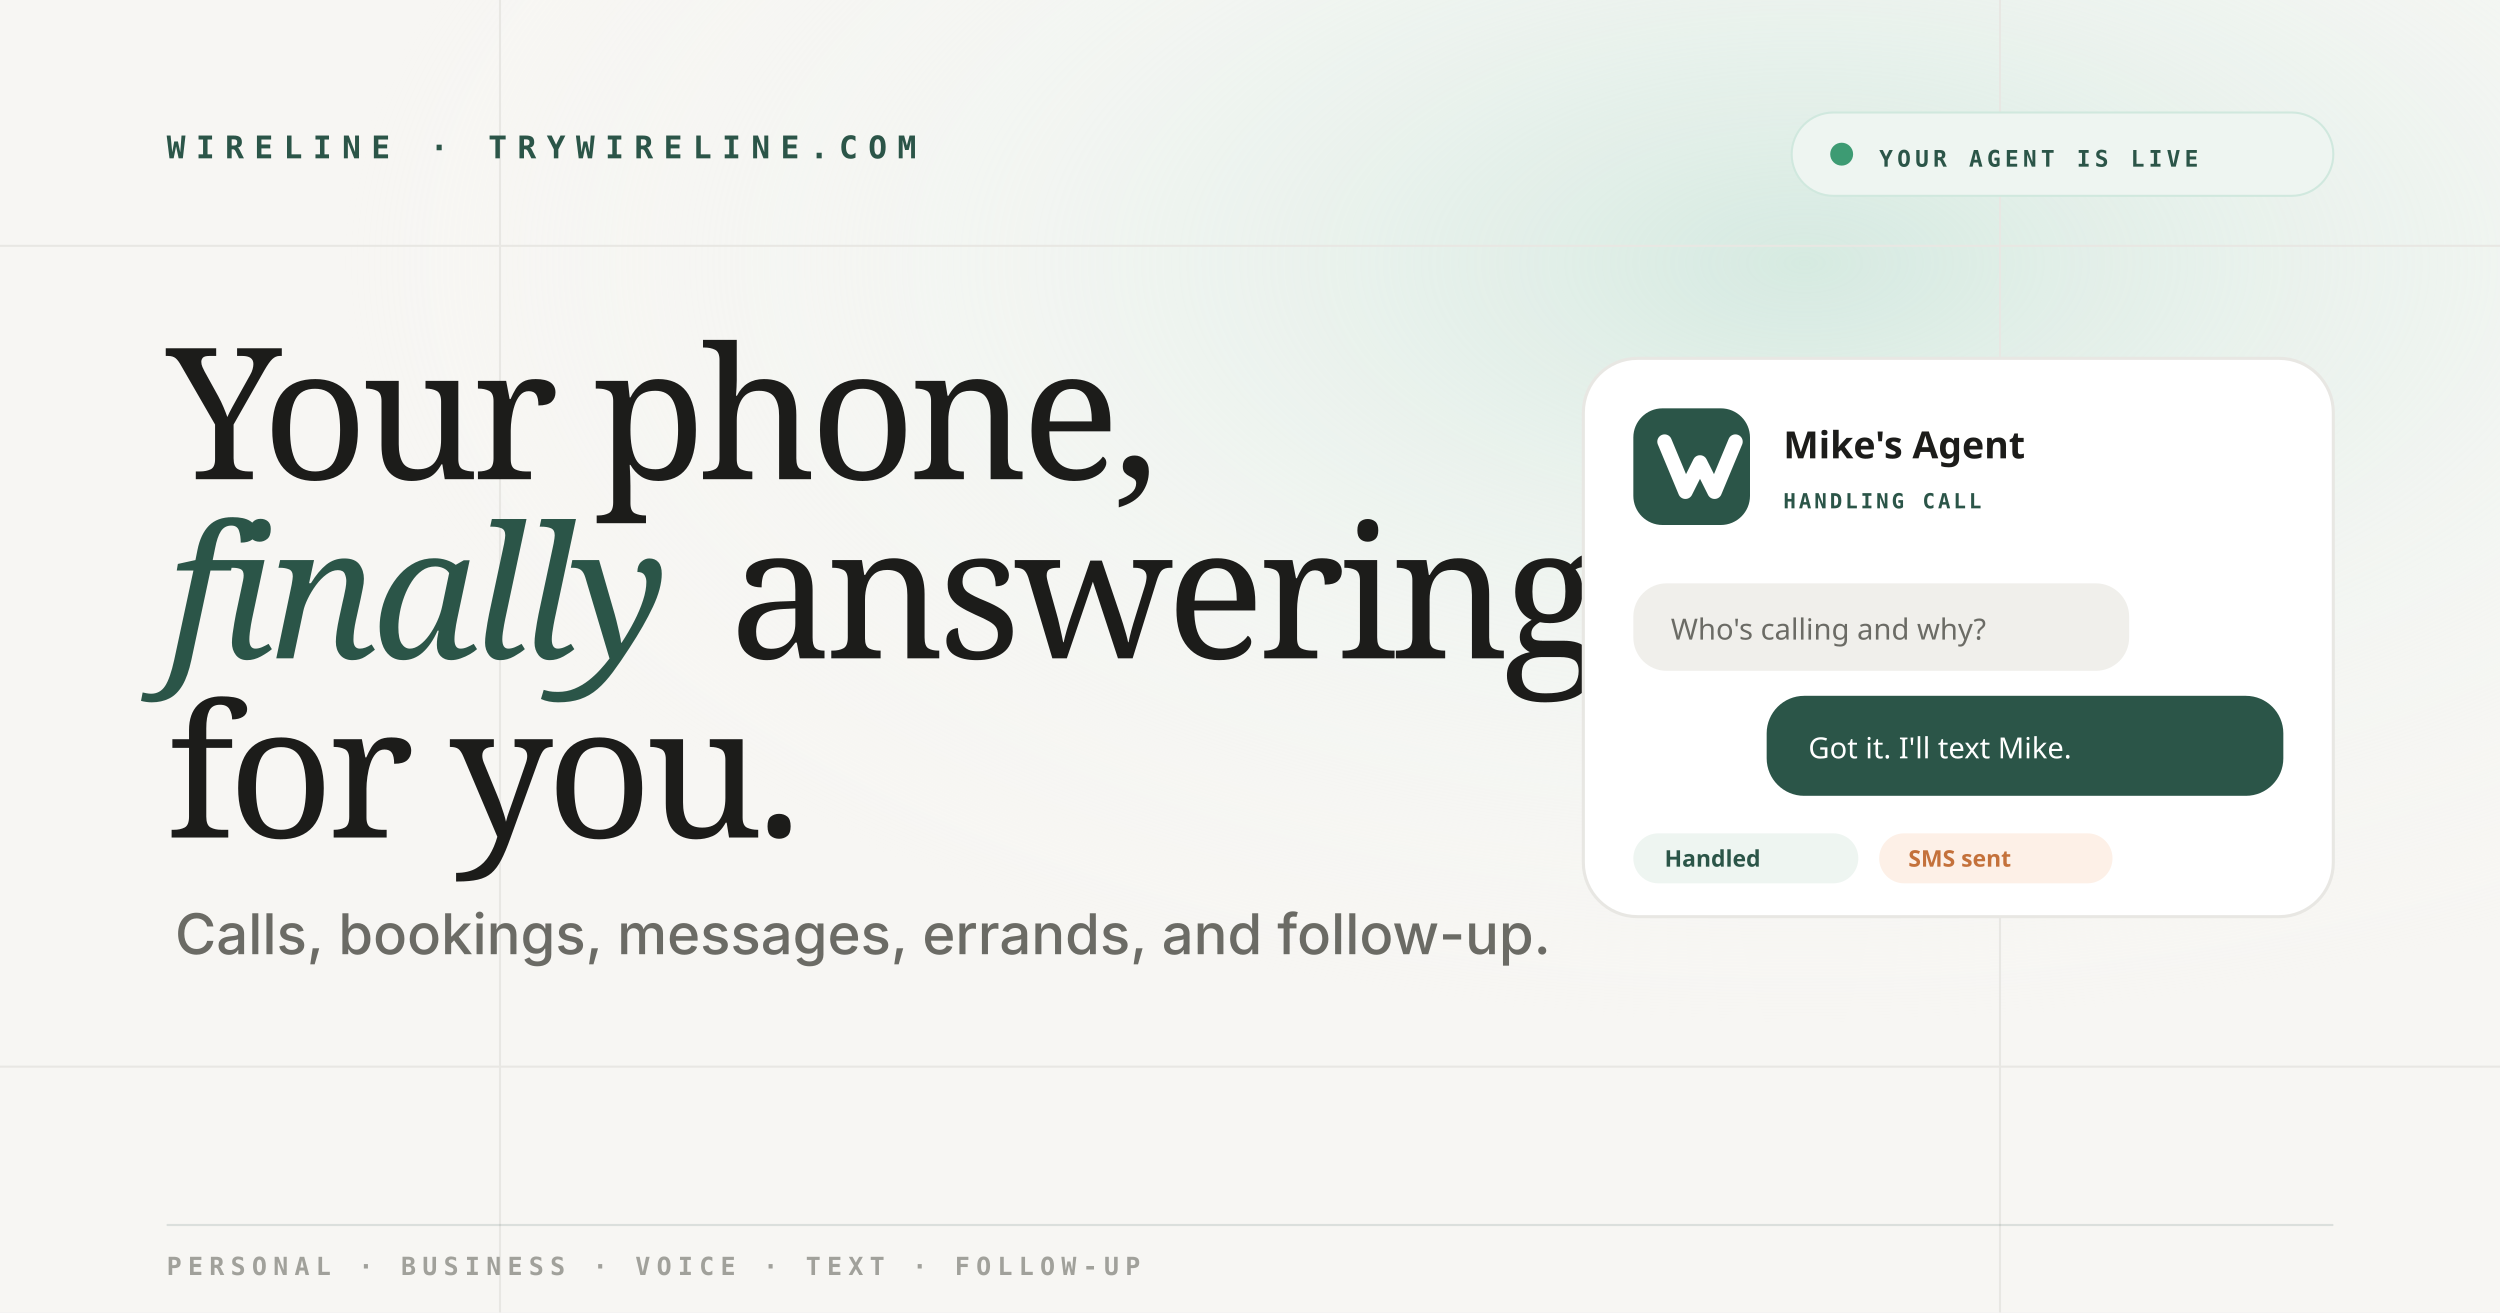
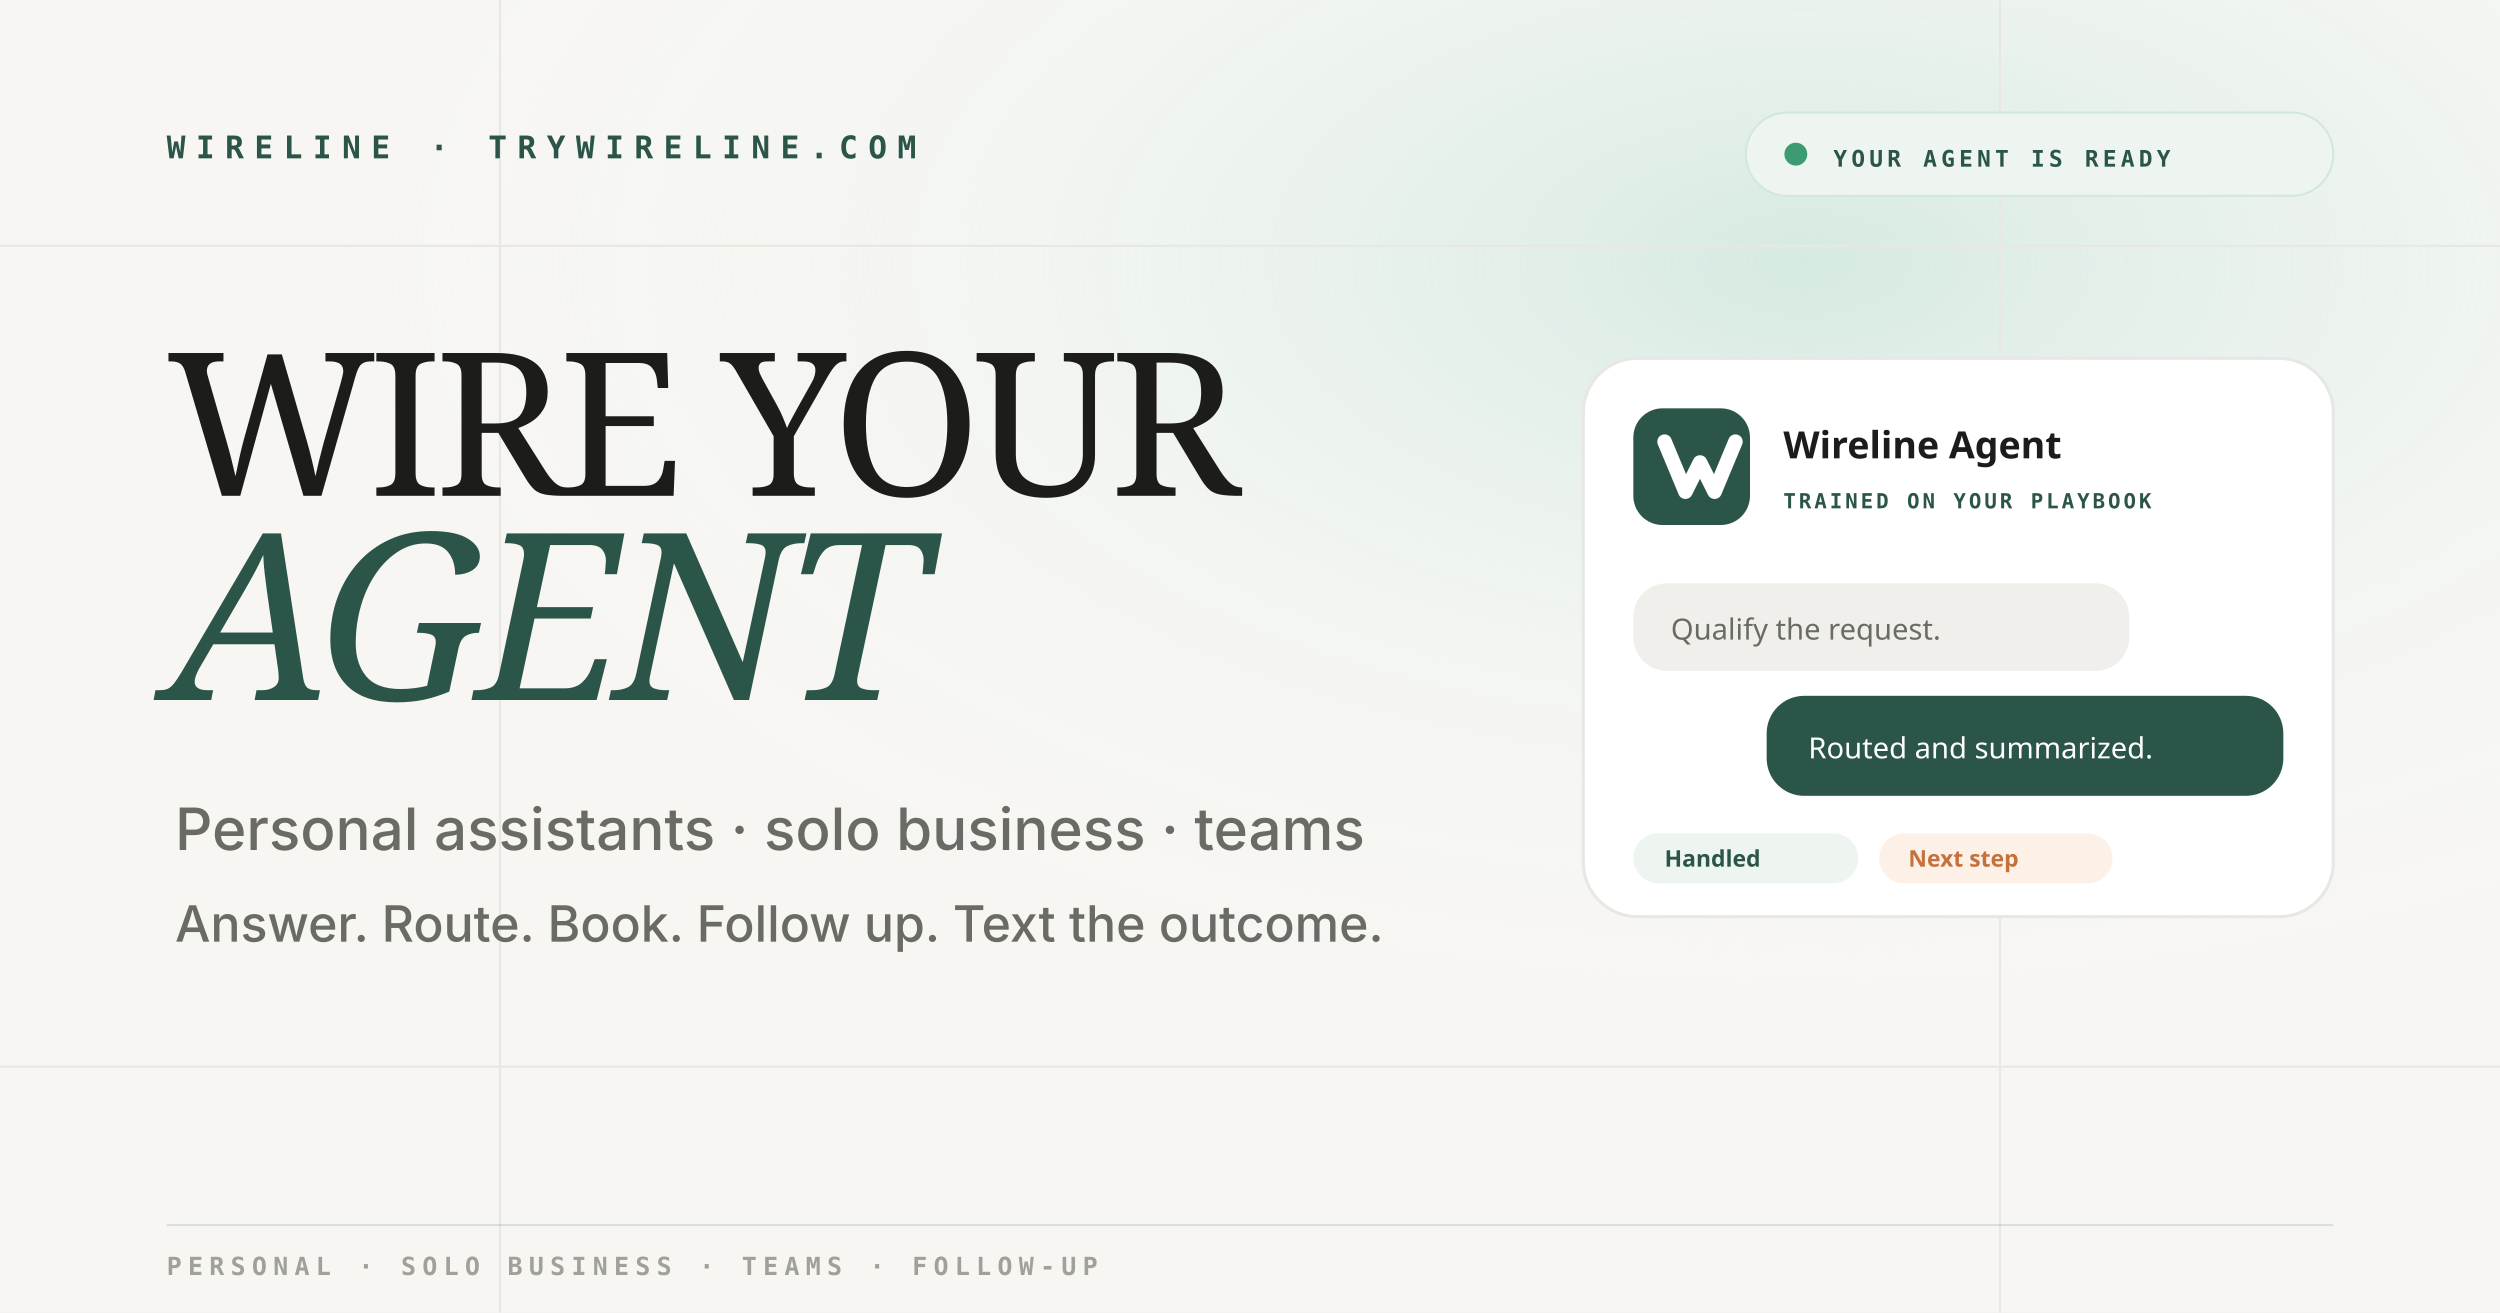
<svg xmlns="http://www.w3.org/2000/svg" viewBox="0 0 1200 630" width="1200" height="630">
  <defs>
    <linearGradient id="warmRule" x1="0" y1="0" x2="1" y2="0">
      <stop offset="0%" stop-color="#2B5548" stop-opacity="0" />
      <stop offset="50%" stop-color="#2B5548" stop-opacity="0.35" />
      <stop offset="100%" stop-color="#2B5548" stop-opacity="0" />
    </linearGradient>
    <radialGradient id="softGlow" cx="72%" cy="20%" r="58%">
      <stop offset="0%" stop-color="#D0E8DE" stop-opacity="0.86" />
      <stop offset="58%" stop-color="#EEF5F1" stop-opacity="0.42" />
      <stop offset="100%" stop-color="#F7F6F3" stop-opacity="0" />
    </radialGradient>
  </defs>
  <rect width="1200" height="630" fill="#F7F6F3" />
  <rect width="1200" height="630" fill="url(#softGlow)" />
  <g stroke="#E8E7E3" stroke-width="1">
    <line x1="0" y1="118" x2="1200" y2="118" />
    <line x1="0" y1="512" x2="1200" y2="512" />
    <line x1="240" y1="0" x2="240" y2="630" />
    <line x1="960" y1="0" x2="960" y2="630" />
  </g>
  <text x="80" y="76" font-family="Space Mono, ui-monospace, SFMono-Regular, Menlo, monospace" font-size="15" font-weight="700" letter-spacing="5" fill="#2B5548">
    WIRELINE · TRYWIRELINE.COM
  </text>
  <line x1="80" y1="96" x2="430" y2="96" stroke="url(#warmRule)" stroke-width="1.25" />
-   <g transform="translate(860, 54)">
-     <rect width="260" height="40" rx="20" ry="20" fill="#EEF5F1" stroke="#D0E8DE" stroke-width="1" />
+   <g transform="translate(838, 54)">
+     <rect width="282" height="40" rx="20" ry="20" fill="#EEF5F1" stroke="#D0E8DE" stroke-width="1" />
    <circle cx="24" cy="20" r="5.5" fill="#3D9B73" />
-     <text x="42" y="26" font-family="Space Mono, ui-monospace, SFMono-Regular, Menlo, monospace" font-size="11" font-weight="700" letter-spacing="2" fill="#2B5548">
-       YOUR AGENT IS LIVE
+     <text x="42" y="26" font-family="Space Mono, ui-monospace, monospace" font-size="11" font-weight="700" letter-spacing="2" fill="#2B5548">
+       YOUR AGENT IS READY
    </text>
  </g>
-   <text x="80" y="230" font-family="Instrument Serif, Georgia, ui-serif, serif" font-size="88" font-weight="400" letter-spacing="-3" fill="#1C1C1A">
-     Your phone,
+   <text x="80" y="238" font-family="Instrument Serif, Georgia, ui-serif, serif" font-size="96" font-weight="400" letter-spacing="-3.5" fill="#1C1C1A">
+     WIRE YOUR
  </text>
-   <text x="80" y="316" font-family="Instrument Serif, Georgia, ui-serif, serif" font-size="88" font-style="italic" font-weight="400" letter-spacing="-3" fill="#2B5548">
-     finally
+   <text x="80" y="336" font-family="Instrument Serif, Georgia, ui-serif, serif" font-size="112" font-style="italic" font-weight="400" letter-spacing="-4" fill="#2B5548">
+     AGENT
  </text>
-   <text x="350" y="316" font-family="Instrument Serif, Georgia, ui-serif, serif" font-size="88" font-weight="400" letter-spacing="-3" fill="#1C1C1A">
-     answering
+   <text x="84" y="408" font-family="DM Sans, system-ui, -apple-system, Segoe UI, sans-serif" font-size="28" font-weight="500" fill="#6B6B65">
+     Personal assistants · solo business · teams
  </text>
-   <text x="80" y="402" font-family="Instrument Serif, Georgia, ui-serif, serif" font-size="88" font-weight="400" letter-spacing="-3" fill="#1C1C1A">
-     for you.
-   </text>
-   <text x="84" y="458" font-family="DM Sans, system-ui, -apple-system, Segoe UI, sans-serif" font-size="27" font-weight="500" fill="#6B6B65">
-     Calls, bookings, messages, errands, and follow-up.
+   <text x="84" y="452" font-family="DM Sans, system-ui, -apple-system, Segoe UI, sans-serif" font-size="24" font-weight="500" fill="#6B6B65">
+     Answer. Route. Book. Follow up. Text the outcome.
  </text>
  <g transform="translate(760, 172)">
    <rect width="360" height="268" rx="26" ry="26" fill="#FFFFFF" stroke="#E8E7E3" stroke-width="1.5" />
    <rect x="24" y="24" width="56" height="56" rx="14" fill="#2B5548" />
    <path d="M39 40 L49 64 L56 50 L63 64 L73 40" fill="none" stroke="#FFFFFF" stroke-width="7" stroke-linecap="round" stroke-linejoin="round" />
    <text x="96" y="48" font-family="DM Sans, system-ui, sans-serif" font-size="18" font-weight="700" fill="#1C1C1A">
-       Mike's Agent
+       Wireline Agent
    </text>
    <text x="96" y="72" font-family="Space Mono, ui-monospace, monospace" font-size="10" font-weight="700" letter-spacing="1.4" fill="#2B5548">
-       HANDLING CALL
+       TRAINED ON YOUR PLAYBOOK
    </text>
    <rect x="24" y="108" width="238" height="42" rx="16" fill="#F0EFEB" />
    <text x="42" y="135" font-family="DM Sans, system-ui, sans-serif" font-size="14" fill="#6B6B65">
-       Who's calling and why?
+       Qualify the request.
    </text>
    <rect x="88" y="162" width="248" height="48" rx="18" fill="#2B5548" />
    <text x="108" y="192" font-family="DM Sans, system-ui, sans-serif" font-size="14" fill="#FFFFFF">
-       Got it. I'll text Mike.
+       Routed and summarized.
    </text>
    <g transform="translate(24, 228)">
      <rect width="108" height="24" rx="12" fill="#EEF5F1" />
      <text x="15" y="16" font-family="DM Sans, system-ui, sans-serif" font-size="11" font-weight="700" fill="#2B5548">Handled</text>
      <rect x="118" width="112" height="24" rx="12" fill="#FDF0E7" />
-       <text x="132" y="16" font-family="DM Sans, system-ui, sans-serif" font-size="11" font-weight="700" fill="#C4713B">SMS sent</text>
+       <text x="132" y="16" font-family="DM Sans, system-ui, sans-serif" font-size="11" font-weight="700" fill="#C4713B">Next step</text>
    </g>
  </g>
  <line x1="80" y1="588" x2="1120" y2="588" stroke="#2B5548" stroke-opacity="0.14" stroke-width="1" />
  <text x="80" y="612" font-family="Space Mono, ui-monospace, monospace" font-size="12" font-weight="700" letter-spacing="3" fill="#A1A19B">
-     PERSONAL · BUSINESS · VOICE · TEXT · FOLLOW-UP
+     PERSONAL · SOLO BUSINESS · TEAMS · FOLLOW-UP
  </text>
</svg>
